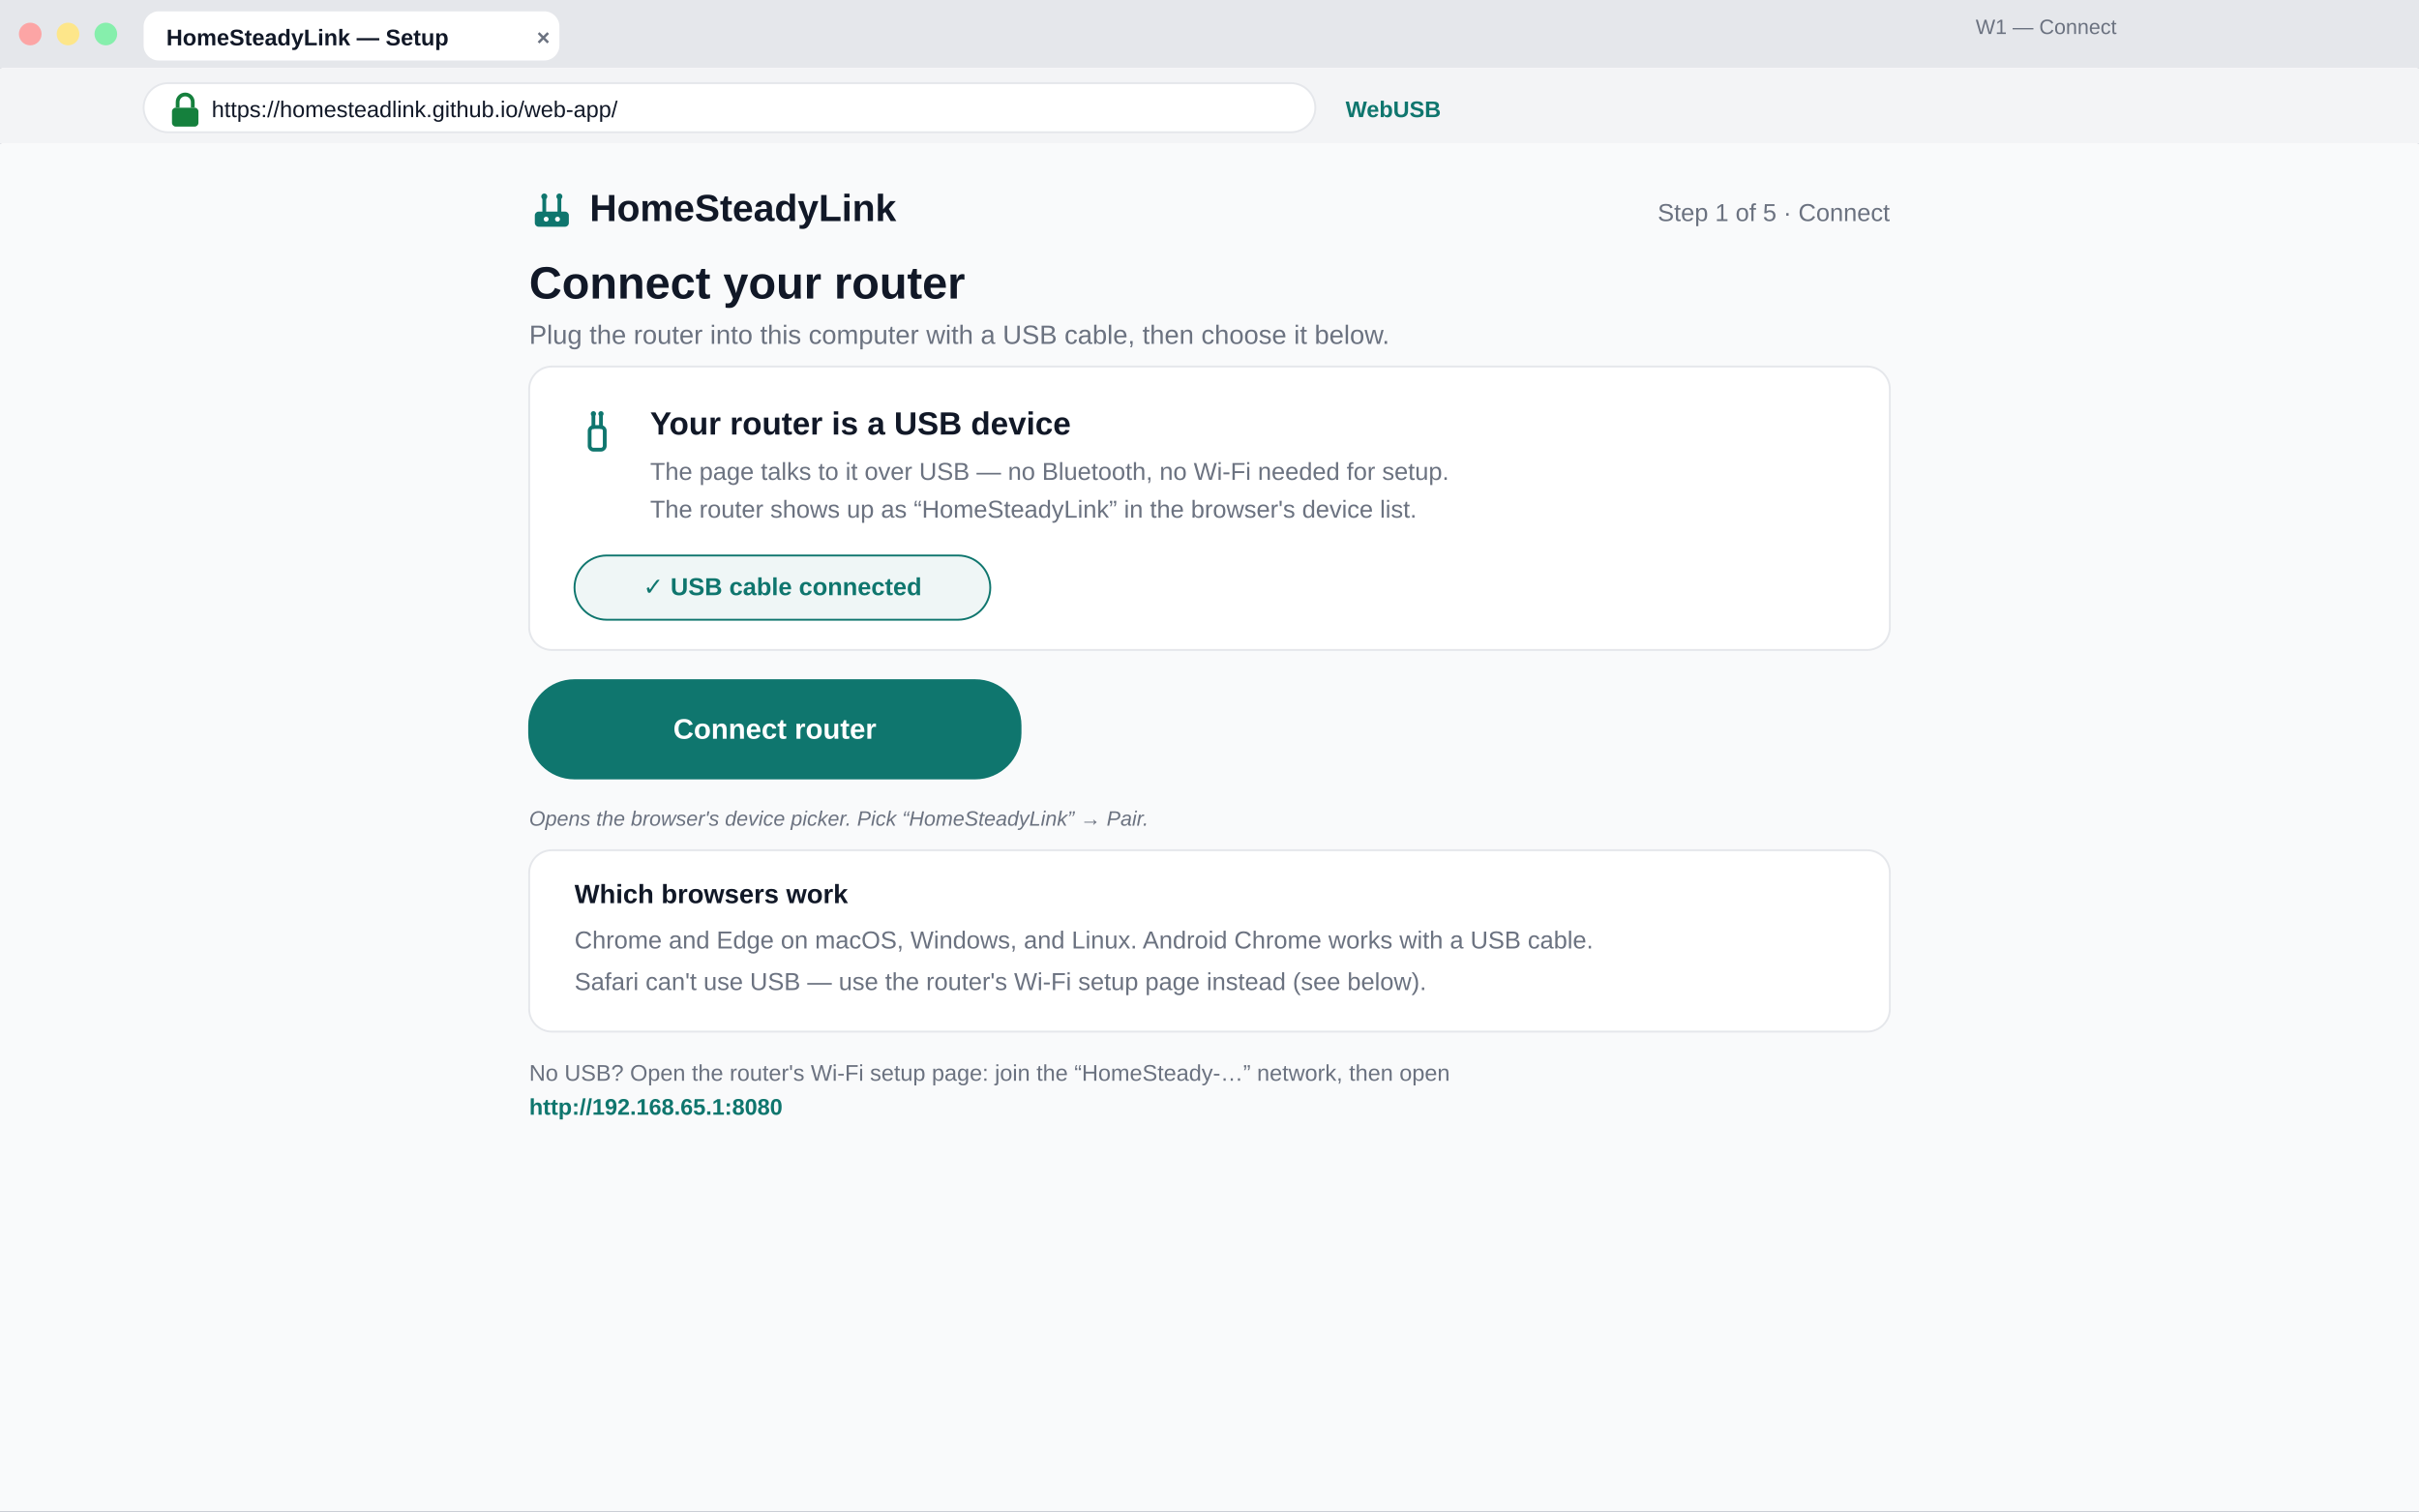
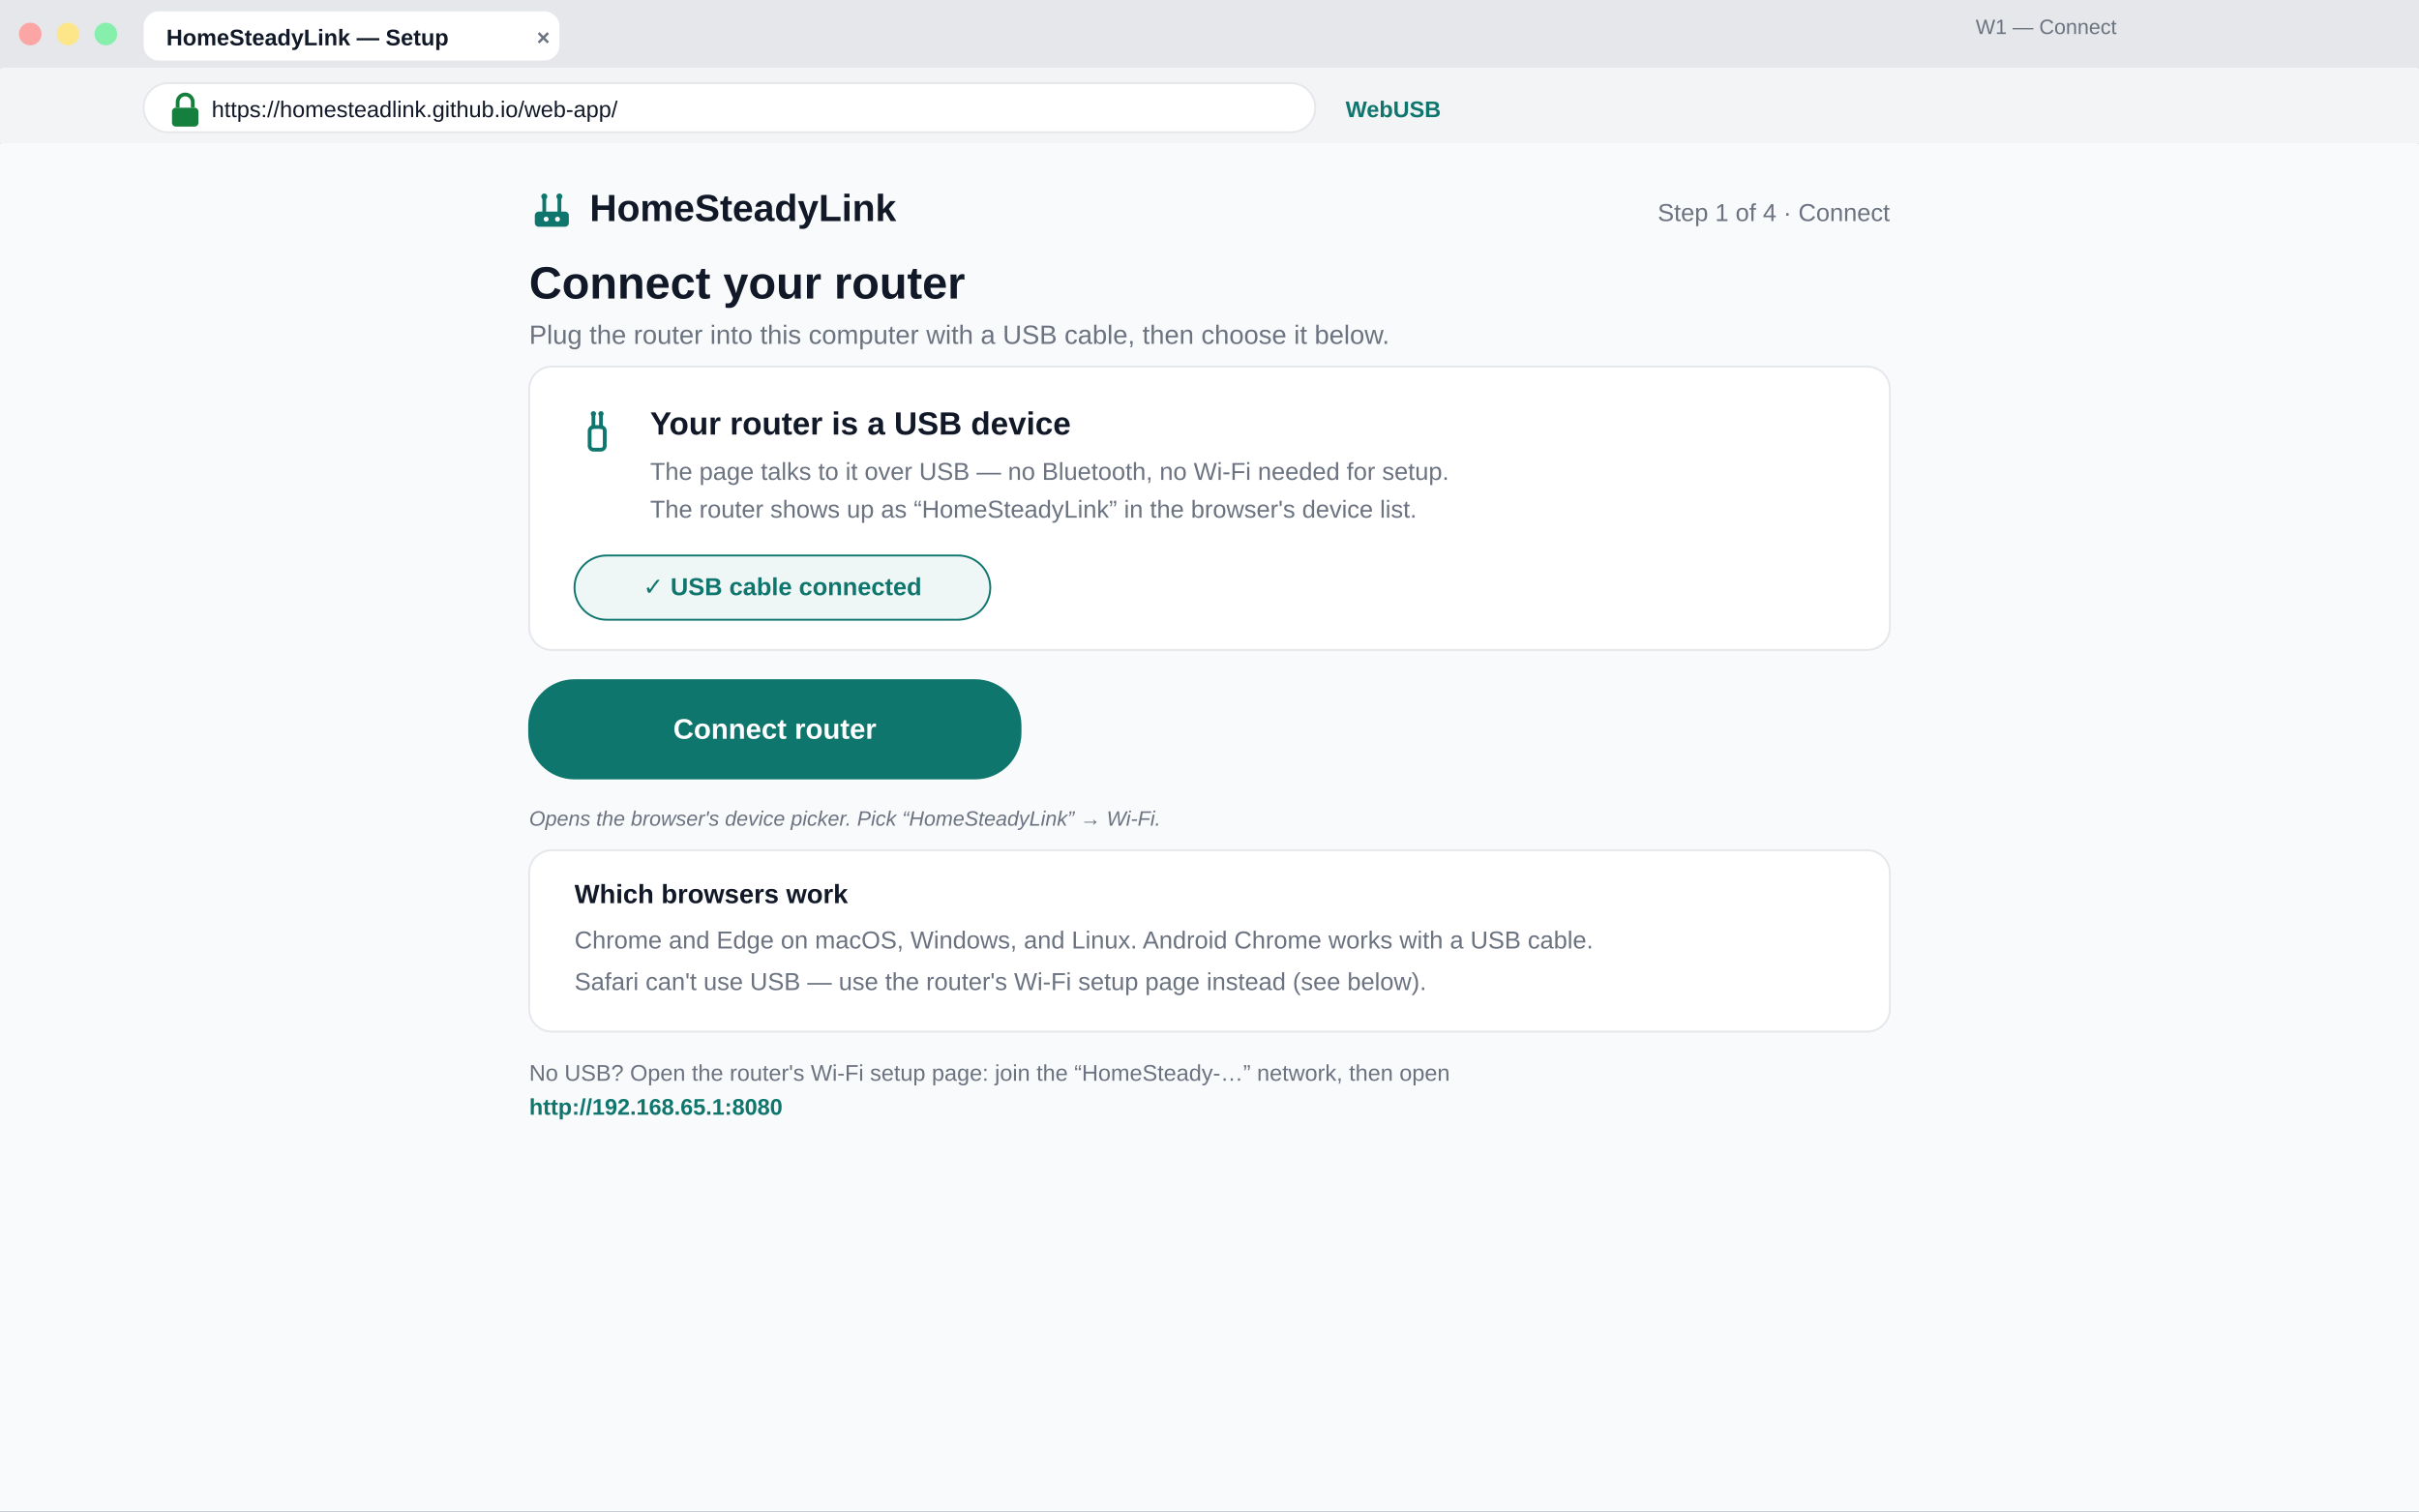
<svg xmlns="http://www.w3.org/2000/svg" width="1280" height="800" viewBox="0 0 1280 800">
  <rect x="0" y="0" width="1280" height="800" fill="#FFFFFF" />
  <rect x="0" y="0" width="1280" height="800" fill="none" stroke="#9CA3AF" stroke-width="1.5" />
  <rect x="0" y="0" width="1280" height="36" fill="#E5E7EB" />
  <circle cx="16" cy="18" r="6" fill="#FCA5A5" />
  <circle cx="36" cy="18" r="6" fill="#FDE68A" />
  <circle cx="56" cy="18" r="6" fill="#86EFAC" />
  <rect x="76" y="6" width="220" height="26" rx="8" fill="#FFFFFF" />
  <text x="88" y="24" font-family="Arial, Helvetica, sans-serif" font-size="12" font-weight="bold" fill="#111827" text-anchor="start">HomeSteadyLink — Setup</text>
  <text x="284" y="24" font-family="Arial, Helvetica, sans-serif" font-size="12" font-weight="bold" fill="#6B7280" text-anchor="start">×</text>
  <rect x="0" y="36" width="1280" height="40" fill="#F3F4F6" />
  <rect x="76" y="44" width="620" height="26" rx="13" fill="#FFFFFF" stroke="#E5E7EB" />
  <g stroke="#15803D" stroke-width="2" fill="none">
    <rect x="91" y="57" width="14" height="10" rx="2" fill="#15803D" stroke="none" />
    <path d="M94 57 V54 a4 4 0 0 1 8 0 V57" />
  </g>
  <text x="112" y="62" font-family="Arial, Helvetica, sans-serif" font-size="12" font-weight="normal" fill="#111827" text-anchor="start">https://homesteadlink.github.io/web-app/</text>
  <text x="712" y="62" font-family="Arial, Helvetica, sans-serif" font-size="12" font-weight="bold" fill="#0F766E" text-anchor="start">WebUSB</text>
  <text x="1120" y="18" font-family="Arial, Helvetica, sans-serif" font-size="11" font-weight="normal" fill="#6B7280" text-anchor="end">W1 — Connect</text>
  <rect x="0" y="76" width="1280" height="724" fill="#F9FAFB" />
  <g stroke="#0F766E" stroke-width="2" fill="none" stroke-linecap="round">
    <rect x="283" y="112" width="18" height="8" rx="2" fill="#0F766E" stroke="none" />
    <line x1="288" y1="112" x2="288" y2="105" />
    <line x1="296" y1="112" x2="296" y2="105" />
    <circle cx="288" cy="104" r="1.6" fill="#0F766E" stroke="none" />
    <circle cx="296" cy="104" r="1.6" fill="#0F766E" stroke="none" />
    <circle cx="289" cy="116" r="1.3" fill="#fff" stroke="none" />
    <circle cx="295" cy="116" r="1.3" fill="#fff" stroke="none" />
  </g>
  <text x="312" y="117" font-family="Arial, Helvetica, sans-serif" font-size="20" font-weight="bold" fill="#111827" text-anchor="start">HomeSteadyLink</text>
-   <text x="1000" y="117" font-family="Arial, Helvetica, sans-serif" font-size="13" font-weight="normal" fill="#6B7280" text-anchor="end">Step 1 of 5 · Connect</text>
+   <text x="1000" y="117" font-family="Arial, Helvetica, sans-serif" font-size="13" font-weight="normal" fill="#6B7280" text-anchor="end">Step 1 of 4 · Connect</text>
  <text x="280" y="158" font-family="Arial, Helvetica, sans-serif" font-size="24" font-weight="bold" fill="#111827" text-anchor="start">Connect your router</text>
  <text x="280" y="182" font-family="Arial, Helvetica, sans-serif" font-size="14" font-weight="normal" fill="#6B7280" text-anchor="start">Plug the router into this computer with a USB cable, then choose it below.</text>
  <rect x="280" y="194" width="720" height="150" rx="12" fill="#FFFFFF" stroke="#E5E7EB" stroke-width="1" />
  <g stroke="#0F766E" stroke-width="2" fill="none" stroke-linecap="round">
    <rect x="312" y="226" width="8" height="12" rx="2" />
    <line x1="314" y1="226" x2="314" y2="220" />
    <line x1="318" y1="226" x2="318" y2="220" />
    <circle cx="314" cy="219" r="1.4" fill="#0F766E" stroke="none" />
    <circle cx="318" cy="219" r="1.4" fill="#0F766E" stroke="none" />
  </g>
  <text x="344" y="230" font-family="Arial, Helvetica, sans-serif" font-size="17" font-weight="bold" fill="#111827" text-anchor="start">Your router is a USB device</text>
  <text x="344" y="254" font-family="Arial, Helvetica, sans-serif" font-size="13" font-weight="normal" fill="#6B7280" text-anchor="start">The page talks to it over USB — no Bluetooth, no Wi-Fi needed for setup.</text>
  <text x="344" y="274" font-family="Arial, Helvetica, sans-serif" font-size="13" font-weight="normal" fill="#6B7280" text-anchor="start">The router shows up as “HomeSteadyLink” in the browser's device list.</text>
  <rect x="304" y="294" width="220" height="34" rx="17" fill="#EFF6F6" stroke="#0F766E" stroke-width="1" />
  <text x="414" y="315" font-family="Arial, Helvetica, sans-serif" font-size="13" font-weight="bold" fill="#0F766E" text-anchor="middle">✓  USB cable connected</text>
  <rect x="280" y="360" width="260" height="52" rx="24" fill="#0F766E" stroke="#0F766E" stroke-width="1" />
  <text x="410.0" y="391.0" font-family="Arial, Helvetica, sans-serif" font-size="15" font-weight="bold" fill="#FFFFFF" text-anchor="middle">Connect router</text>
-   <text x="280" y="437" font-family="Arial, Helvetica, sans-serif" font-size="11" font-weight="normal" fill="#6B7280" text-anchor="start" font-style="italic">Opens the browser's device picker. Pick “HomeSteadyLink” → Pair.</text>
+   <text x="280" y="437" font-family="Arial, Helvetica, sans-serif" font-size="11" font-weight="normal" fill="#6B7280" text-anchor="start" font-style="italic">Opens the browser's device picker. Pick “HomeSteadyLink” → Wi-Fi.</text>
  <rect x="280" y="450" width="720" height="96" rx="12" fill="#FFFFFF" stroke="#E5E7EB" stroke-width="1" />
  <text x="304" y="478" font-family="Arial, Helvetica, sans-serif" font-size="14" font-weight="bold" fill="#111827" text-anchor="start">Which browsers work</text>
  <text x="304" y="502" font-family="Arial, Helvetica, sans-serif" font-size="13" font-weight="normal" fill="#6B7280" text-anchor="start">Chrome and Edge on macOS, Windows, and Linux. Android Chrome works with a USB cable.</text>
  <text x="304" y="524" font-family="Arial, Helvetica, sans-serif" font-size="13" font-weight="normal" fill="#6B7280" text-anchor="start">Safari can't use USB — use the router's Wi-Fi setup page instead (see below).</text>
  <text x="280" y="572" font-family="Arial, Helvetica, sans-serif" font-size="12" font-weight="normal" fill="#6B7280" text-anchor="start">No USB? Open the router's Wi-Fi setup page: join the “HomeSteady-…” network, then open</text>
  <text x="280" y="590" font-family="Arial, Helvetica, sans-serif" font-size="12" font-weight="bold" fill="#0F766E" text-anchor="start">http://192.168.65.1:8080</text>
</svg>
